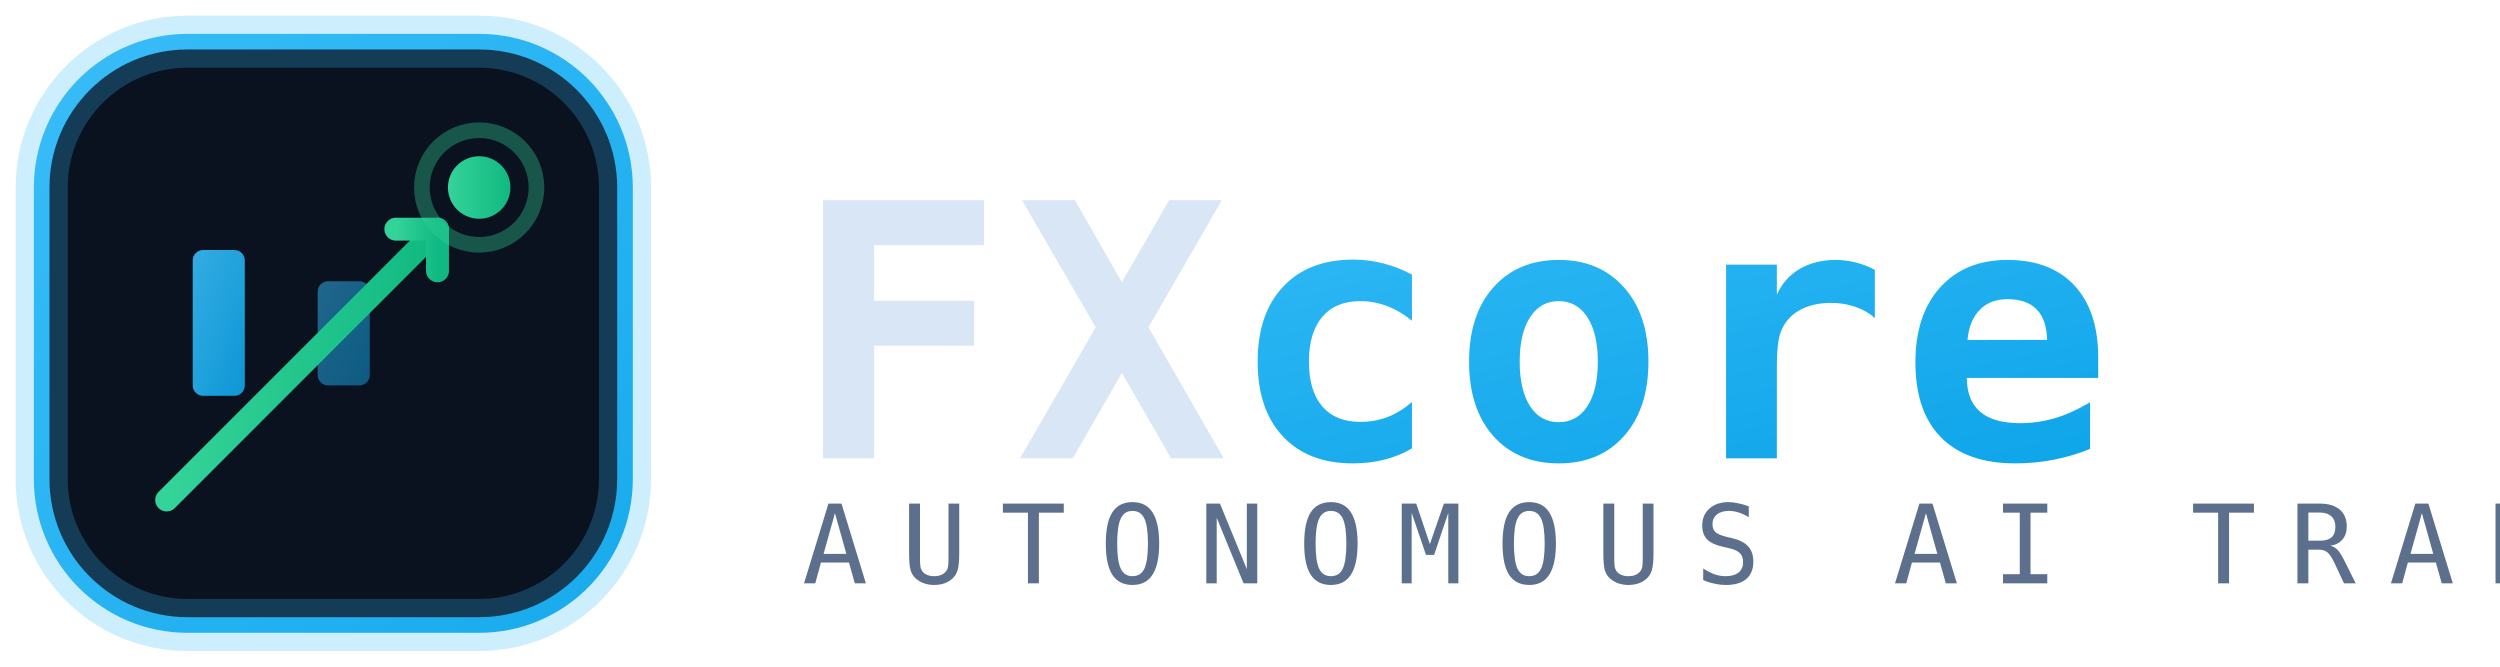
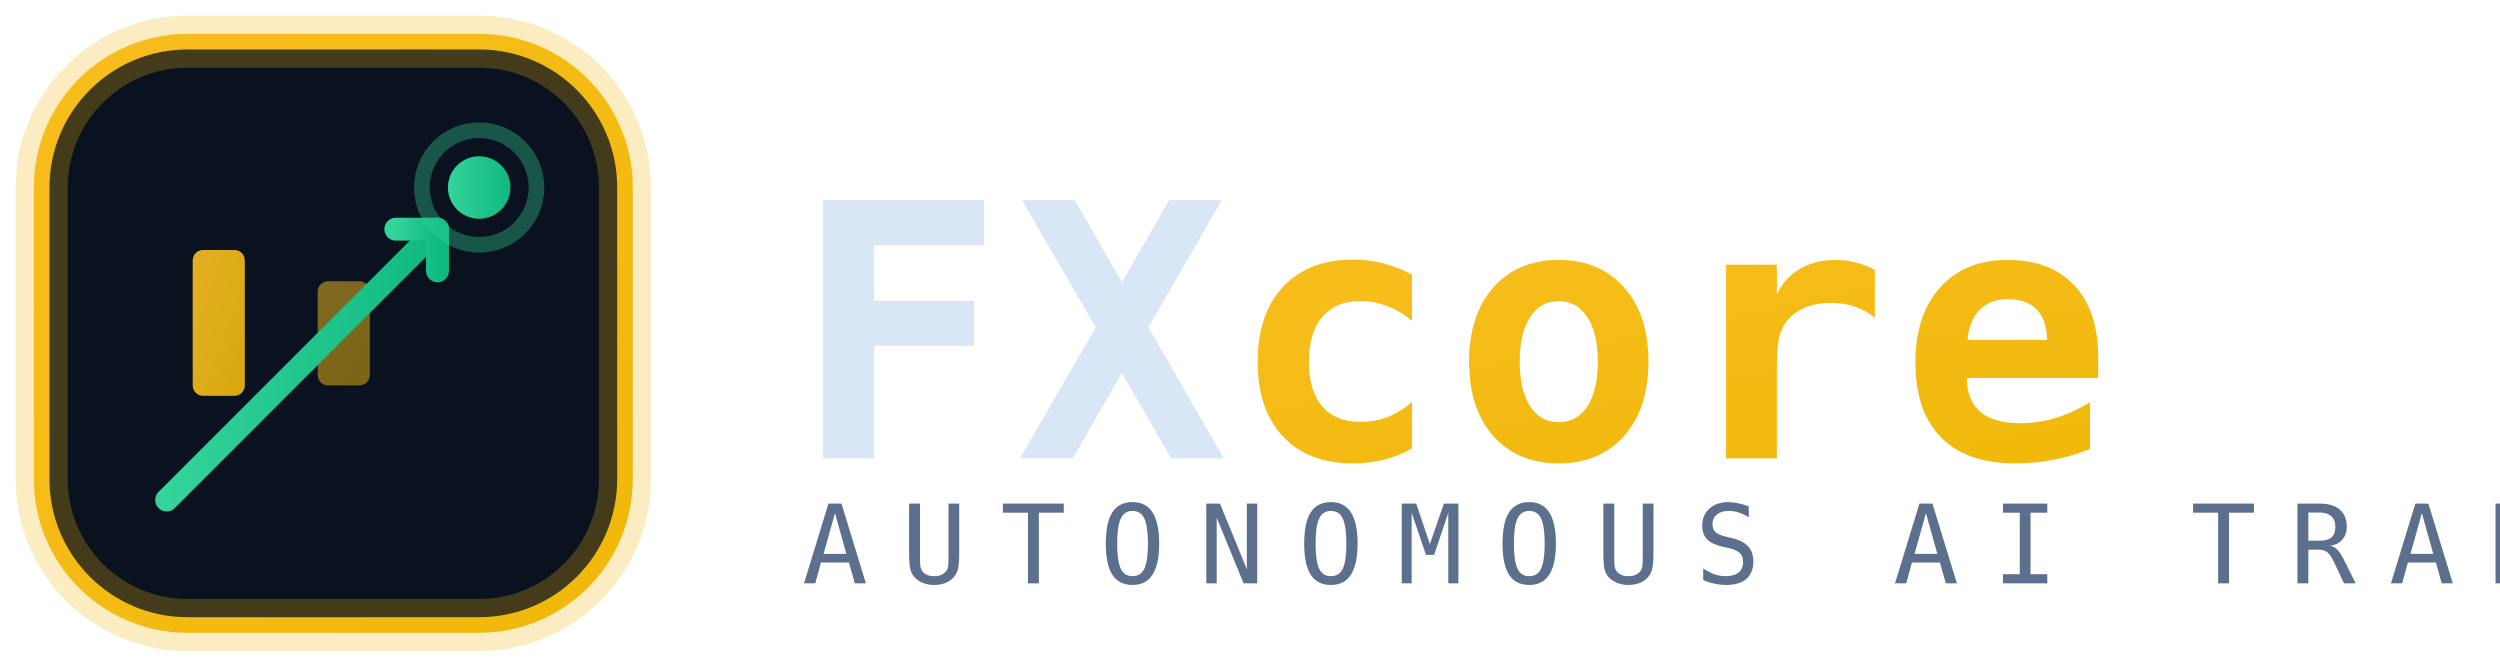
<svg xmlns="http://www.w3.org/2000/svg" viewBox="0 0 240 64" width="240" height="64">
  <defs>
    <linearGradient id="fxAccent" x1="0%" y1="0%" x2="100%" y2="100%">
-       <stop offset="0%" stop-color="#38bdf8" />
-       <stop offset="100%" stop-color="#0ea5e9" />
+       <stop offset="0%" stop-color="#fbbf24" />
+       <stop offset="100%" stop-color="#f0b90b" />
    </linearGradient>
    <linearGradient id="fxUp" x1="0%" y1="0%" x2="100%" y2="0%">
      <stop offset="0%" stop-color="#34d399" />
      <stop offset="100%" stop-color="#10b981" />
    </linearGradient>
  </defs>
  <g transform="translate(4,4)">
    <rect x="0" y="0" width="56" height="56" rx="14" fill="#0a1220" stroke="url(#fxAccent)" stroke-width="1.5" />
-     <rect x="0" y="0" width="56" height="56" rx="14" fill="none" stroke="rgba(56,189,248,0.25)" stroke-width="5" />
+     <rect x="0" y="0" width="56" height="56" rx="14" fill="none" stroke="rgba(240,185,11,0.25)" stroke-width="5" />
    <g opacity="0.9">
      <line x1="17" y1="13" x2="17" y2="43" stroke="url(#fxAccent)" stroke-width="1.6" stroke-linecap="round" />
      <rect x="14.5" y="20" width="5" height="14" rx="1" fill="url(#fxAccent)" />
      <line x1="29" y1="17" x2="29" y2="39" stroke="url(#fxAccent)" stroke-width="1.6" stroke-linecap="round" opacity="0.55" />
      <rect x="26.5" y="23" width="5" height="10" rx="1" fill="url(#fxAccent)" opacity="0.55" />
    </g>
    <path d="M12 44 L25 31 L38 18" stroke="url(#fxUp)" stroke-width="2.2" fill="none" stroke-linecap="round" stroke-linejoin="round" />
    <path d="M34 18 h4 v4" stroke="url(#fxUp)" stroke-width="2.2" fill="none" stroke-linecap="round" stroke-linejoin="round" />
    <circle cx="42" cy="14" r="3" fill="url(#fxUp)" />
    <circle cx="42" cy="14" r="5.5" fill="none" stroke="rgba(52,211,153,0.35)" stroke-width="1.5" />
  </g>
  <text x="76" y="44" font-family="'IBM Plex Mono', 'SF Mono', Menlo, monospace" font-size="34" font-weight="700" letter-spacing="1" fill="#d8e6f5">FX<tspan fill="url(#fxAccent)">core</tspan>
  </text>
  <text x="77" y="56" font-family="'IBM Plex Mono', Menlo, monospace" font-size="10.5" font-weight="500" letter-spacing="3.2" fill="#5c6f8c">AUTONOMOUS AI TRADING</text>
</svg>
